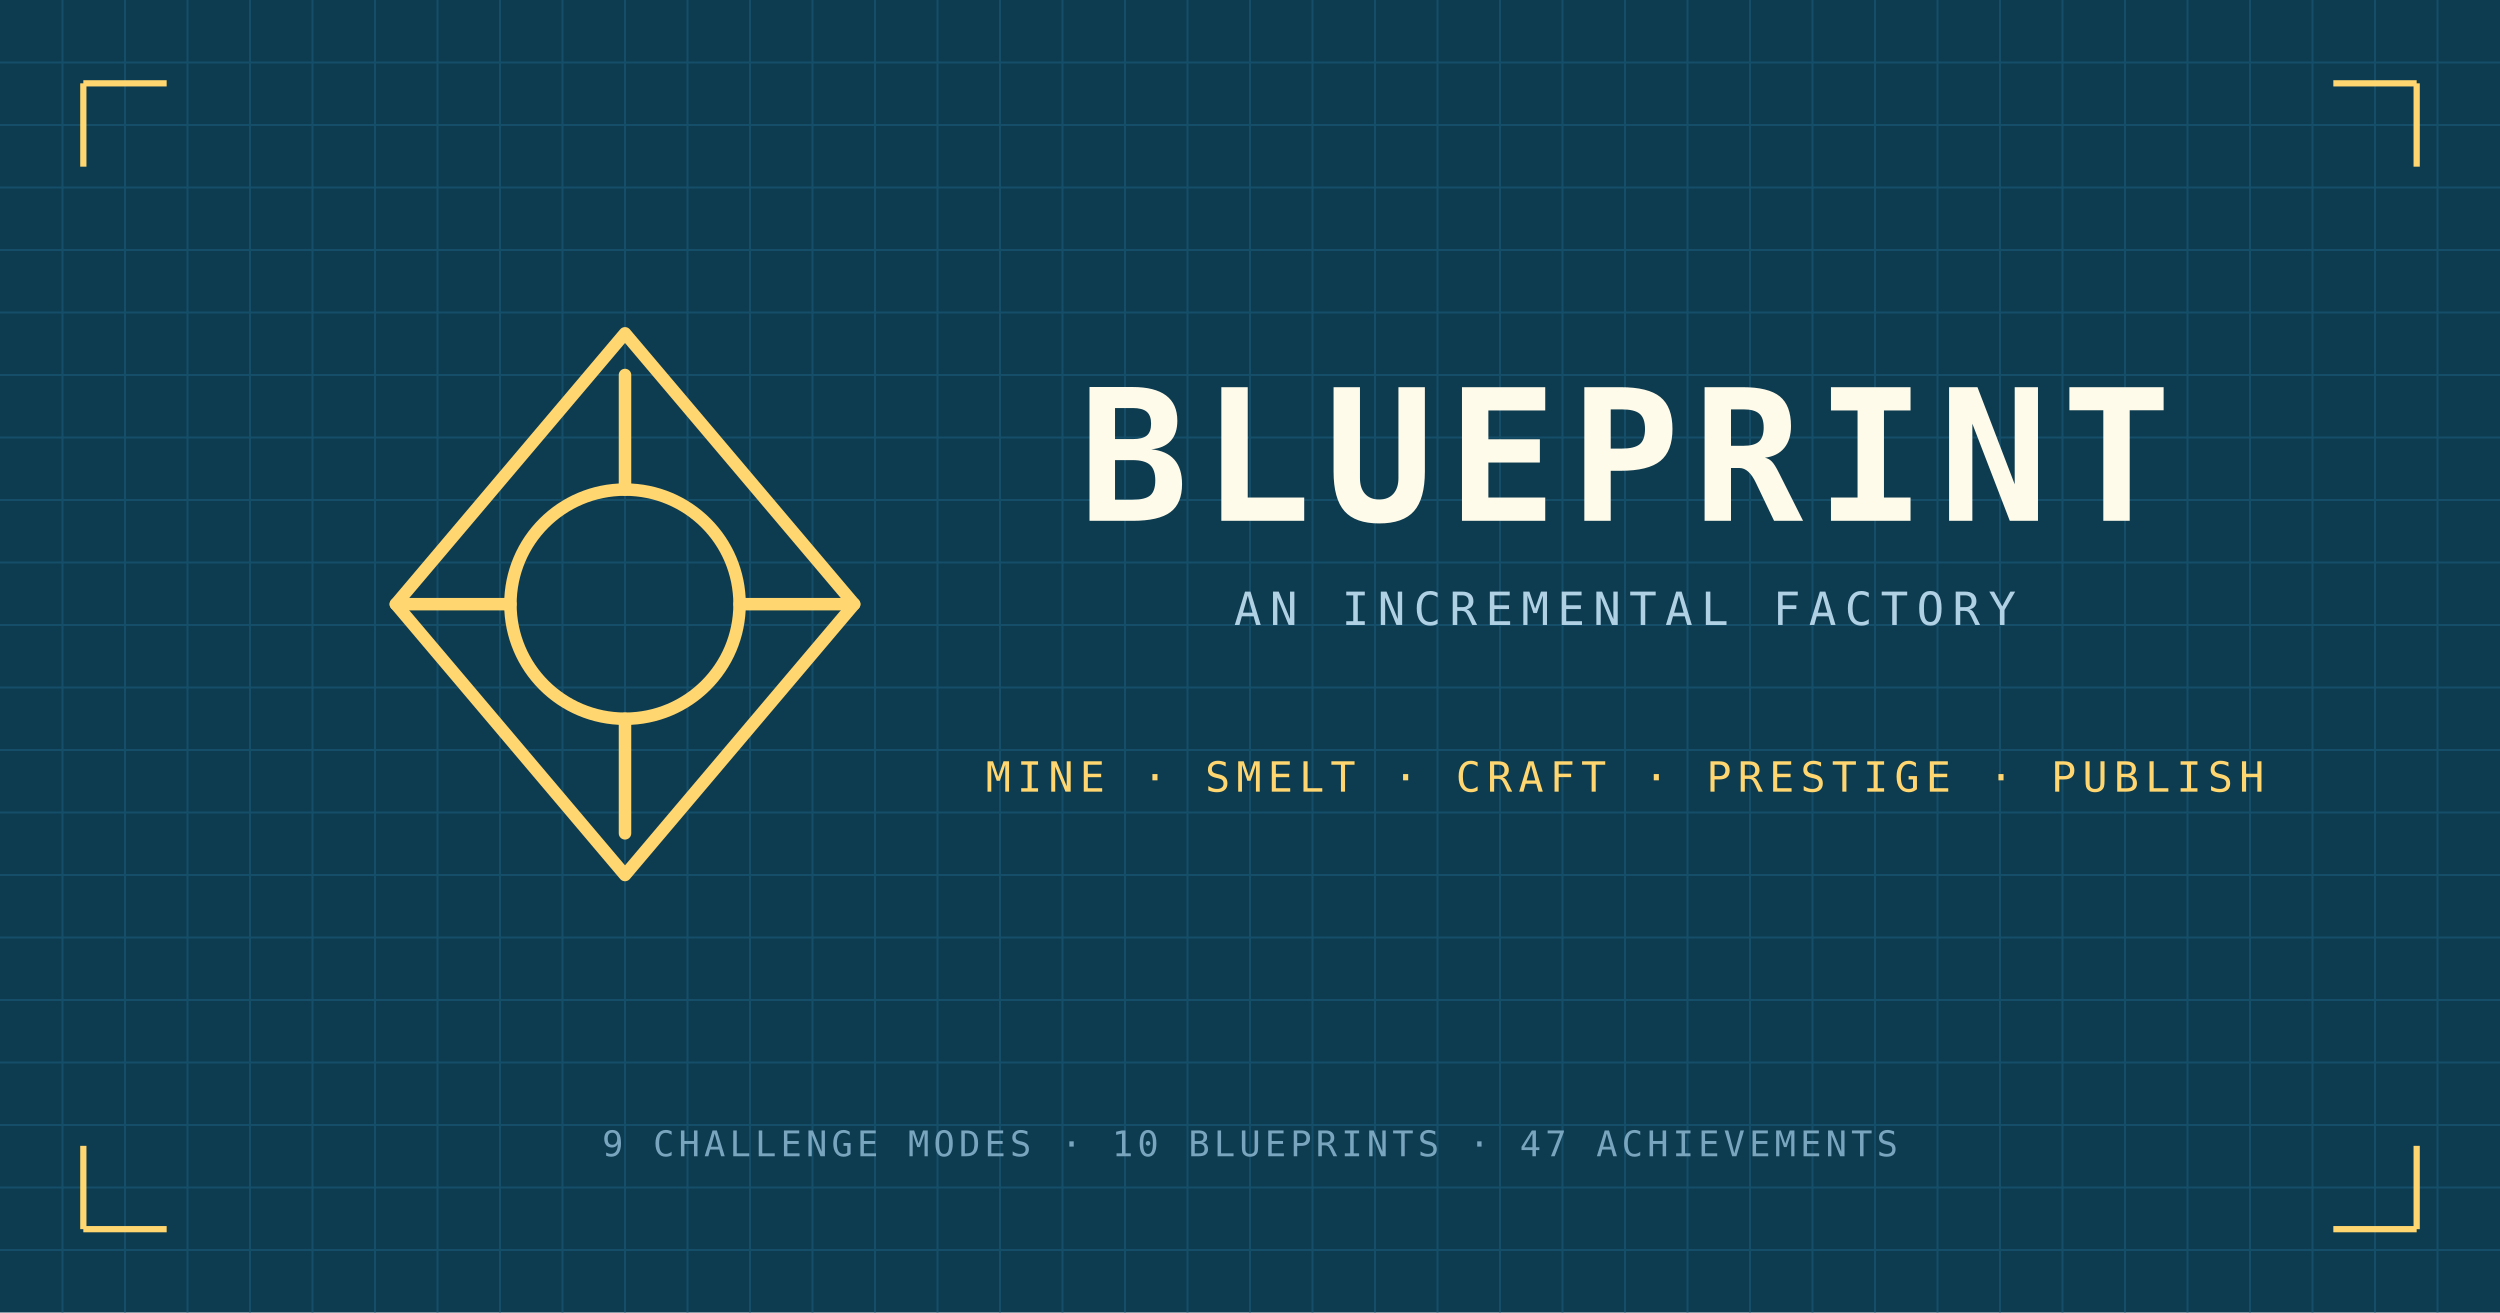
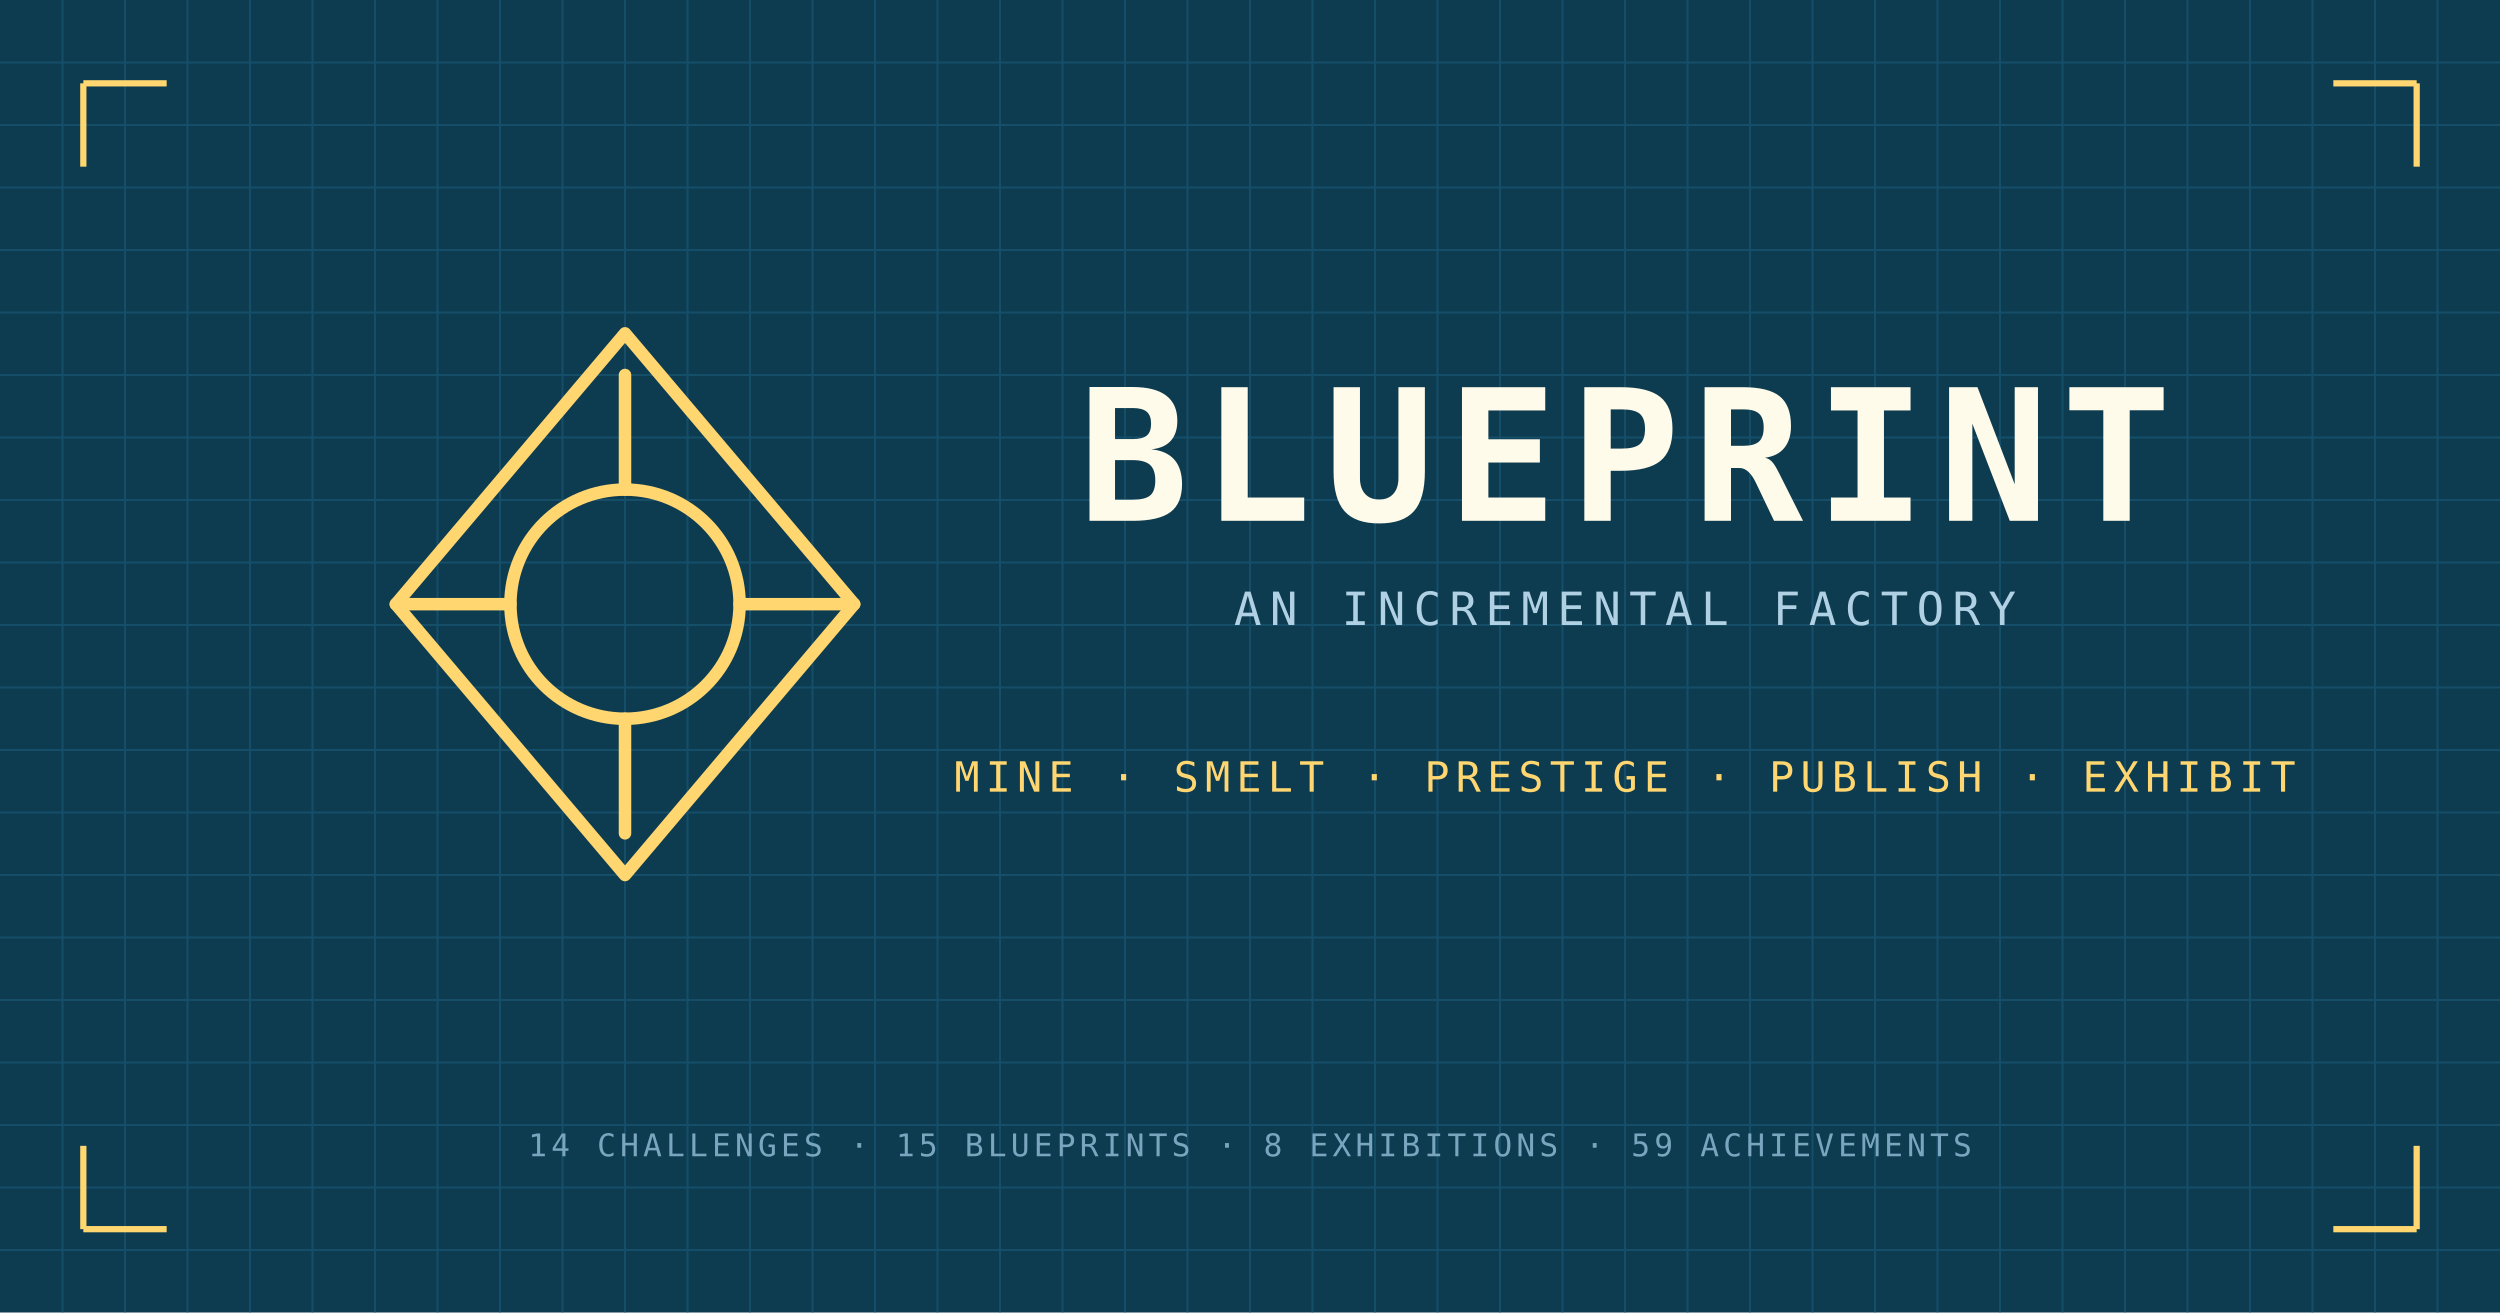
<svg xmlns="http://www.w3.org/2000/svg" viewBox="0 0 1200 630" width="1200" height="630">
  <rect width="1200" height="630" fill="#0d3b4f" />
  <g stroke="#1a5a7a" stroke-width="1" opacity="0.6">
    <g id="h-lines">
      <line x1="0" y1="30" x2="1200" y2="30" />
      <line x1="0" y1="60" x2="1200" y2="60" />
      <line x1="0" y1="90" x2="1200" y2="90" />
      <line x1="0" y1="120" x2="1200" y2="120" />
      <line x1="0" y1="150" x2="1200" y2="150" />
      <line x1="0" y1="180" x2="1200" y2="180" />
      <line x1="0" y1="210" x2="1200" y2="210" />
      <line x1="0" y1="240" x2="1200" y2="240" />
      <line x1="0" y1="270" x2="1200" y2="270" />
      <line x1="0" y1="300" x2="1200" y2="300" />
      <line x1="0" y1="330" x2="1200" y2="330" />
      <line x1="0" y1="360" x2="1200" y2="360" />
      <line x1="0" y1="390" x2="1200" y2="390" />
      <line x1="0" y1="420" x2="1200" y2="420" />
      <line x1="0" y1="450" x2="1200" y2="450" />
      <line x1="0" y1="480" x2="1200" y2="480" />
      <line x1="0" y1="510" x2="1200" y2="510" />
      <line x1="0" y1="540" x2="1200" y2="540" />
      <line x1="0" y1="570" x2="1200" y2="570" />
      <line x1="0" y1="600" x2="1200" y2="600" />
    </g>
    <g id="v-lines">
      <line x1="30" y1="0" x2="30" y2="630" />
      <line x1="60" y1="0" x2="60" y2="630" />
      <line x1="90" y1="0" x2="90" y2="630" />
      <line x1="120" y1="0" x2="120" y2="630" />
      <line x1="150" y1="0" x2="150" y2="630" />
      <line x1="180" y1="0" x2="180" y2="630" />
      <line x1="210" y1="0" x2="210" y2="630" />
      <line x1="240" y1="0" x2="240" y2="630" />
      <line x1="270" y1="0" x2="270" y2="630" />
      <line x1="300" y1="0" x2="300" y2="630" />
      <line x1="330" y1="0" x2="330" y2="630" />
      <line x1="360" y1="0" x2="360" y2="630" />
      <line x1="390" y1="0" x2="390" y2="630" />
      <line x1="420" y1="0" x2="420" y2="630" />
      <line x1="450" y1="0" x2="450" y2="630" />
      <line x1="480" y1="0" x2="480" y2="630" />
      <line x1="510" y1="0" x2="510" y2="630" />
      <line x1="540" y1="0" x2="540" y2="630" />
      <line x1="570" y1="0" x2="570" y2="630" />
      <line x1="600" y1="0" x2="600" y2="630" />
      <line x1="630" y1="0" x2="630" y2="630" />
      <line x1="660" y1="0" x2="660" y2="630" />
      <line x1="690" y1="0" x2="690" y2="630" />
      <line x1="720" y1="0" x2="720" y2="630" />
      <line x1="750" y1="0" x2="750" y2="630" />
      <line x1="780" y1="0" x2="780" y2="630" />
      <line x1="810" y1="0" x2="810" y2="630" />
      <line x1="840" y1="0" x2="840" y2="630" />
      <line x1="870" y1="0" x2="870" y2="630" />
      <line x1="900" y1="0" x2="900" y2="630" />
      <line x1="930" y1="0" x2="930" y2="630" />
      <line x1="960" y1="0" x2="960" y2="630" />
      <line x1="990" y1="0" x2="990" y2="630" />
      <line x1="1020" y1="0" x2="1020" y2="630" />
      <line x1="1050" y1="0" x2="1050" y2="630" />
      <line x1="1080" y1="0" x2="1080" y2="630" />
      <line x1="1110" y1="0" x2="1110" y2="630" />
      <line x1="1140" y1="0" x2="1140" y2="630" />
      <line x1="1170" y1="0" x2="1170" y2="630" />
    </g>
  </g>
  <g stroke="#ffd670" stroke-width="3" fill="none">
    <path d="M 40 40 L 80 40 M 40 40 L 40 80" />
    <path d="M 1160 40 L 1120 40 M 1160 40 L 1160 80" />
    <path d="M 40 590 L 80 590 M 40 590 L 40 550" />
    <path d="M 1160 590 L 1120 590 M 1160 590 L 1160 550" />
  </g>
  <g transform="translate(300 290)" fill="none" stroke="#ffd670" stroke-width="6" stroke-linejoin="round" stroke-linecap="round">
    <polygon points="0,-130 110,0 0,130 -110,0" />
    <circle cx="0" cy="0" r="55" />
    <line x1="-55" y1="0" x2="-110" y2="0" />
    <line x1="55" y1="0" x2="110" y2="0" />
    <line x1="0" y1="-55" x2="0" y2="-110" />
    <line x1="0" y1="55" x2="0" y2="110" />
  </g>
  <g font-family="Consolas, monospace" fill="#fffbea" text-anchor="middle">
    <text x="780" y="250" font-size="88" font-weight="700" letter-spacing="6">BLUEPRINT</text>
    <text x="780" y="300" font-size="22" fill="#b0d0e4" letter-spacing="4">AN  INCREMENTAL  FACTORY</text>
-     <text x="780" y="380" font-size="20" fill="#ffd670" letter-spacing="3">MINE · SMELT · CRAFT · PRESTIGE · PUBLISH</text>
+     <text x="780" y="380" font-size="20" fill="#ffd670" letter-spacing="3">MINE · SMELT · PRESTIGE · PUBLISH · EXHIBIT</text>
  </g>
-   <g font-family="Consolas, monospace" fill="#7aa5bf" font-size="17" letter-spacing="2" text-anchor="middle">
-     <text x="600" y="555">9  CHALLENGE  MODES   ·   10  BLUEPRINTS   ·   47  ACHIEVEMENTS</text>
+   <g font-family="Consolas, monospace" fill="#7aa5bf" font-size="15" letter-spacing="2" text-anchor="middle">
+     <text x="600" y="555">14  CHALLENGES   ·   15  BLUEPRINTS   ·   8  EXHIBITIONS   ·   59  ACHIEVEMENTS</text>
  </g>
</svg>
